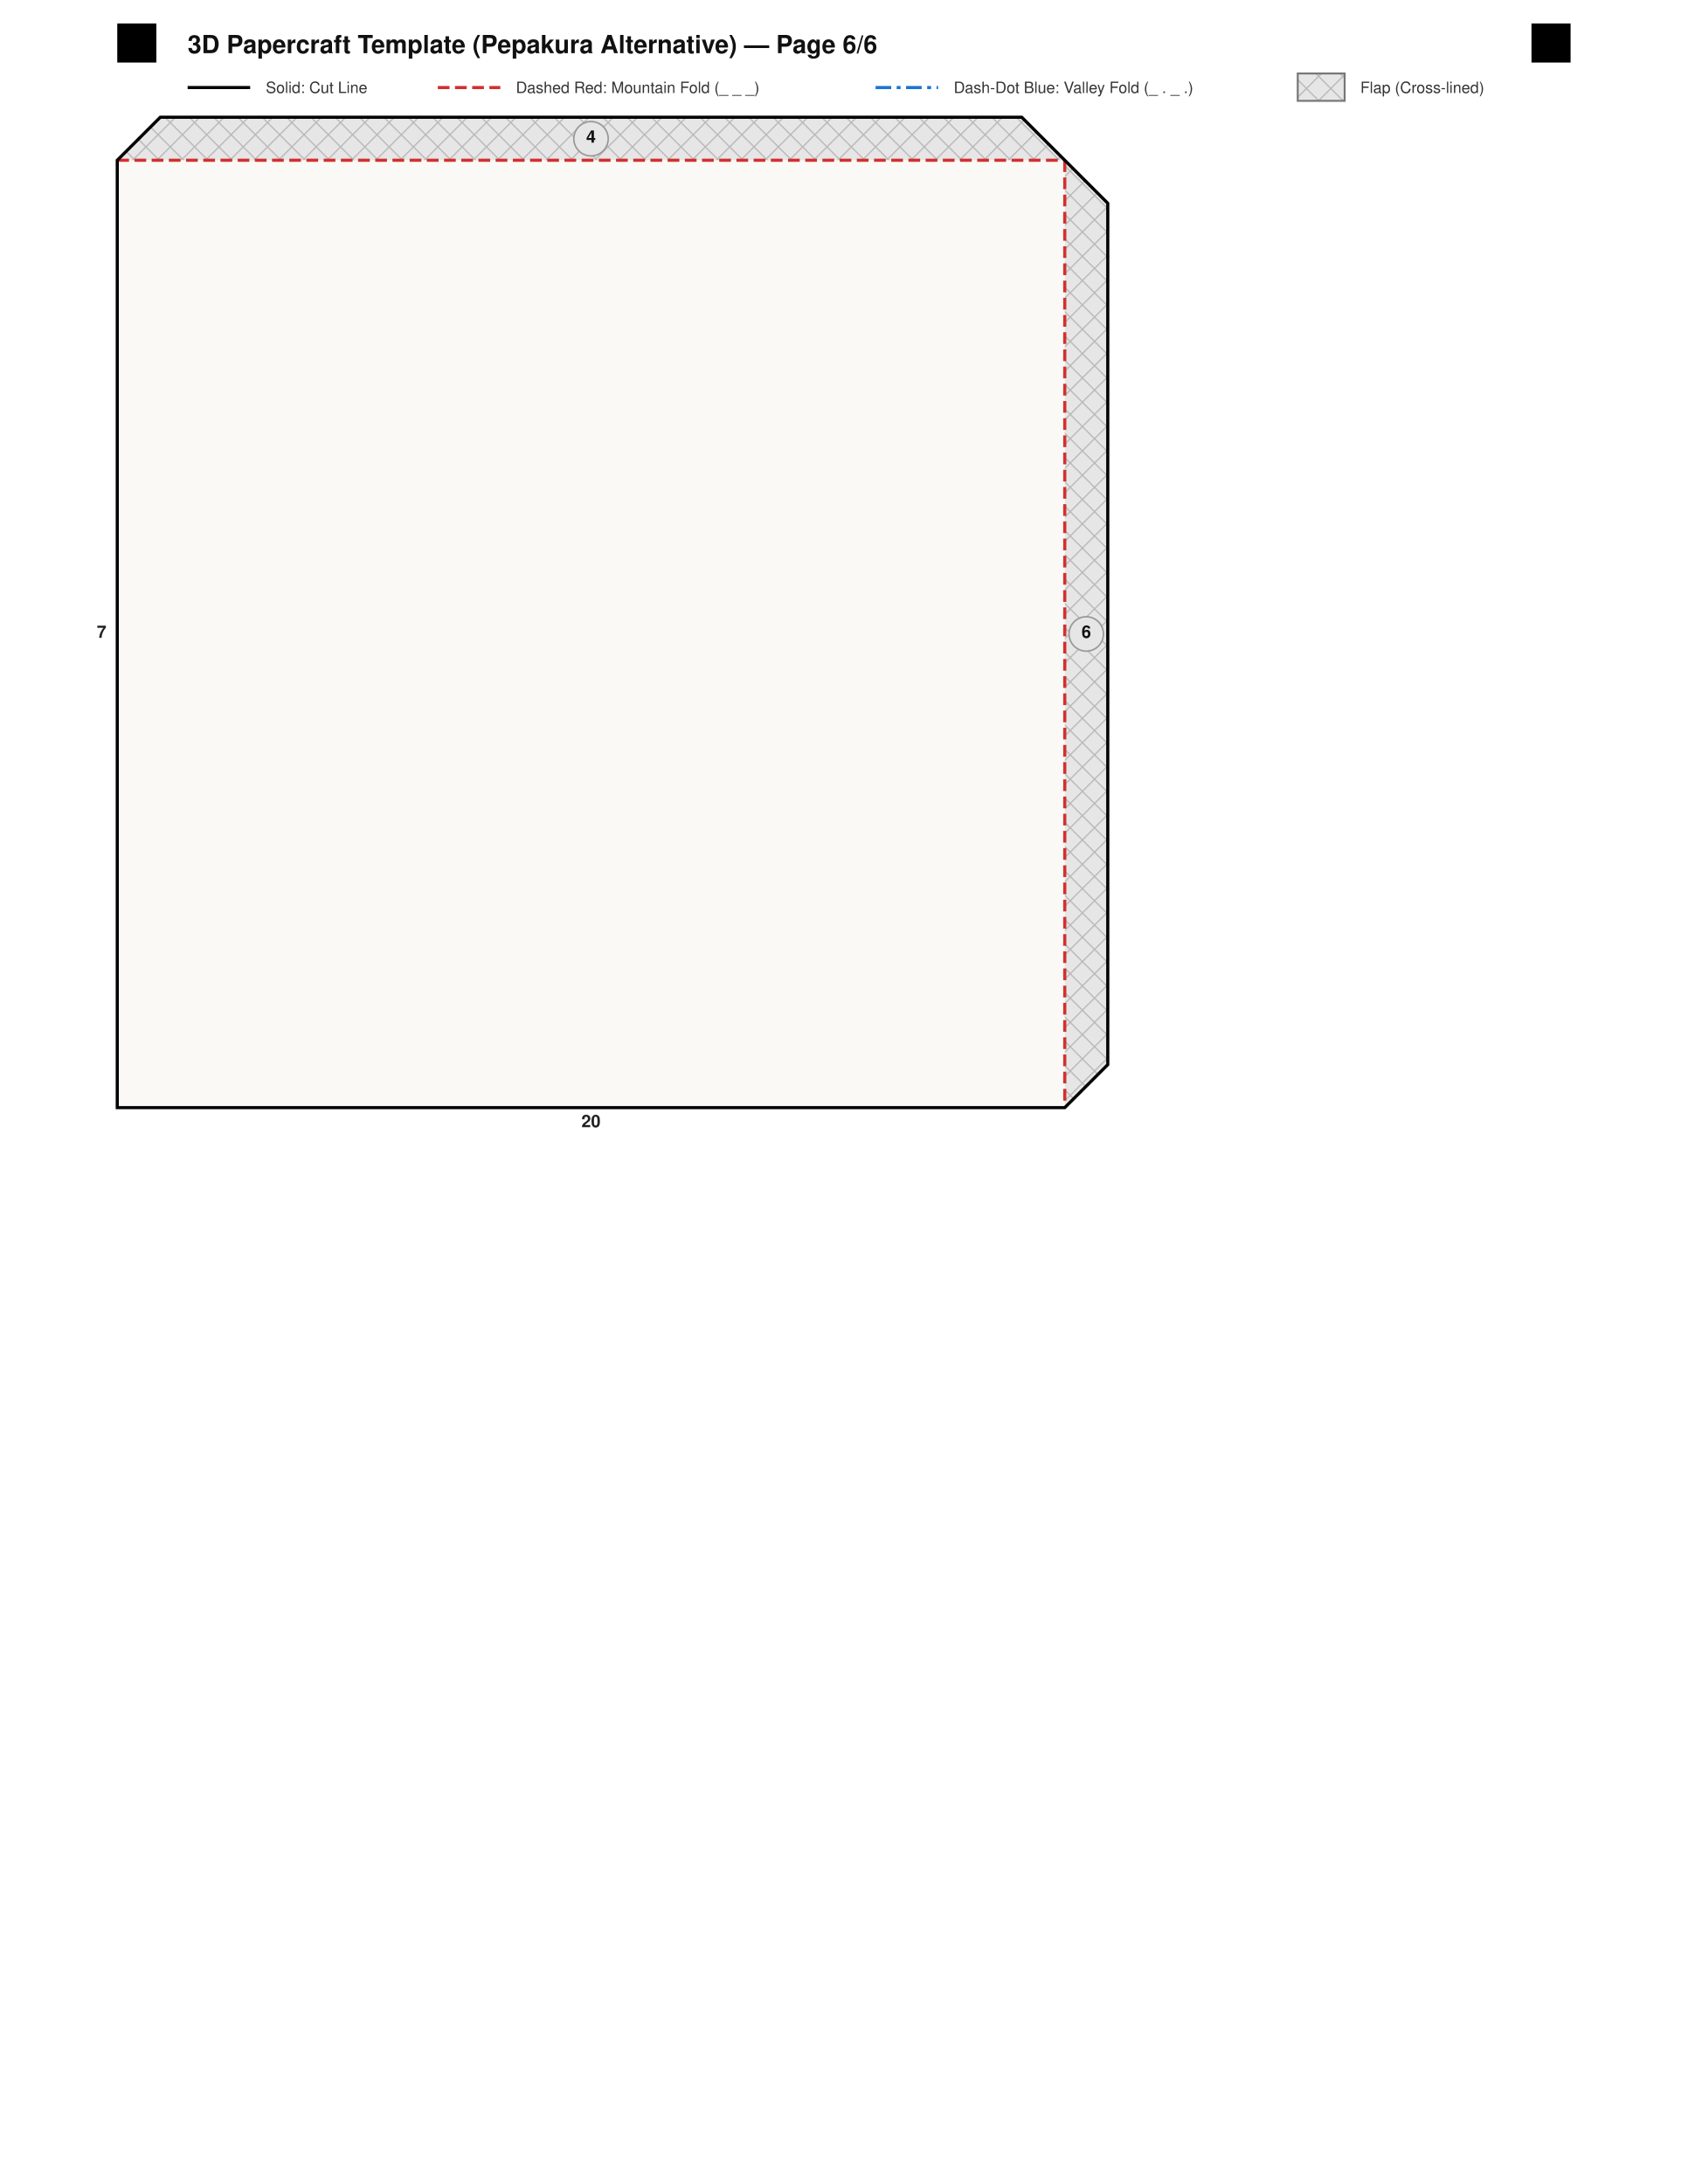
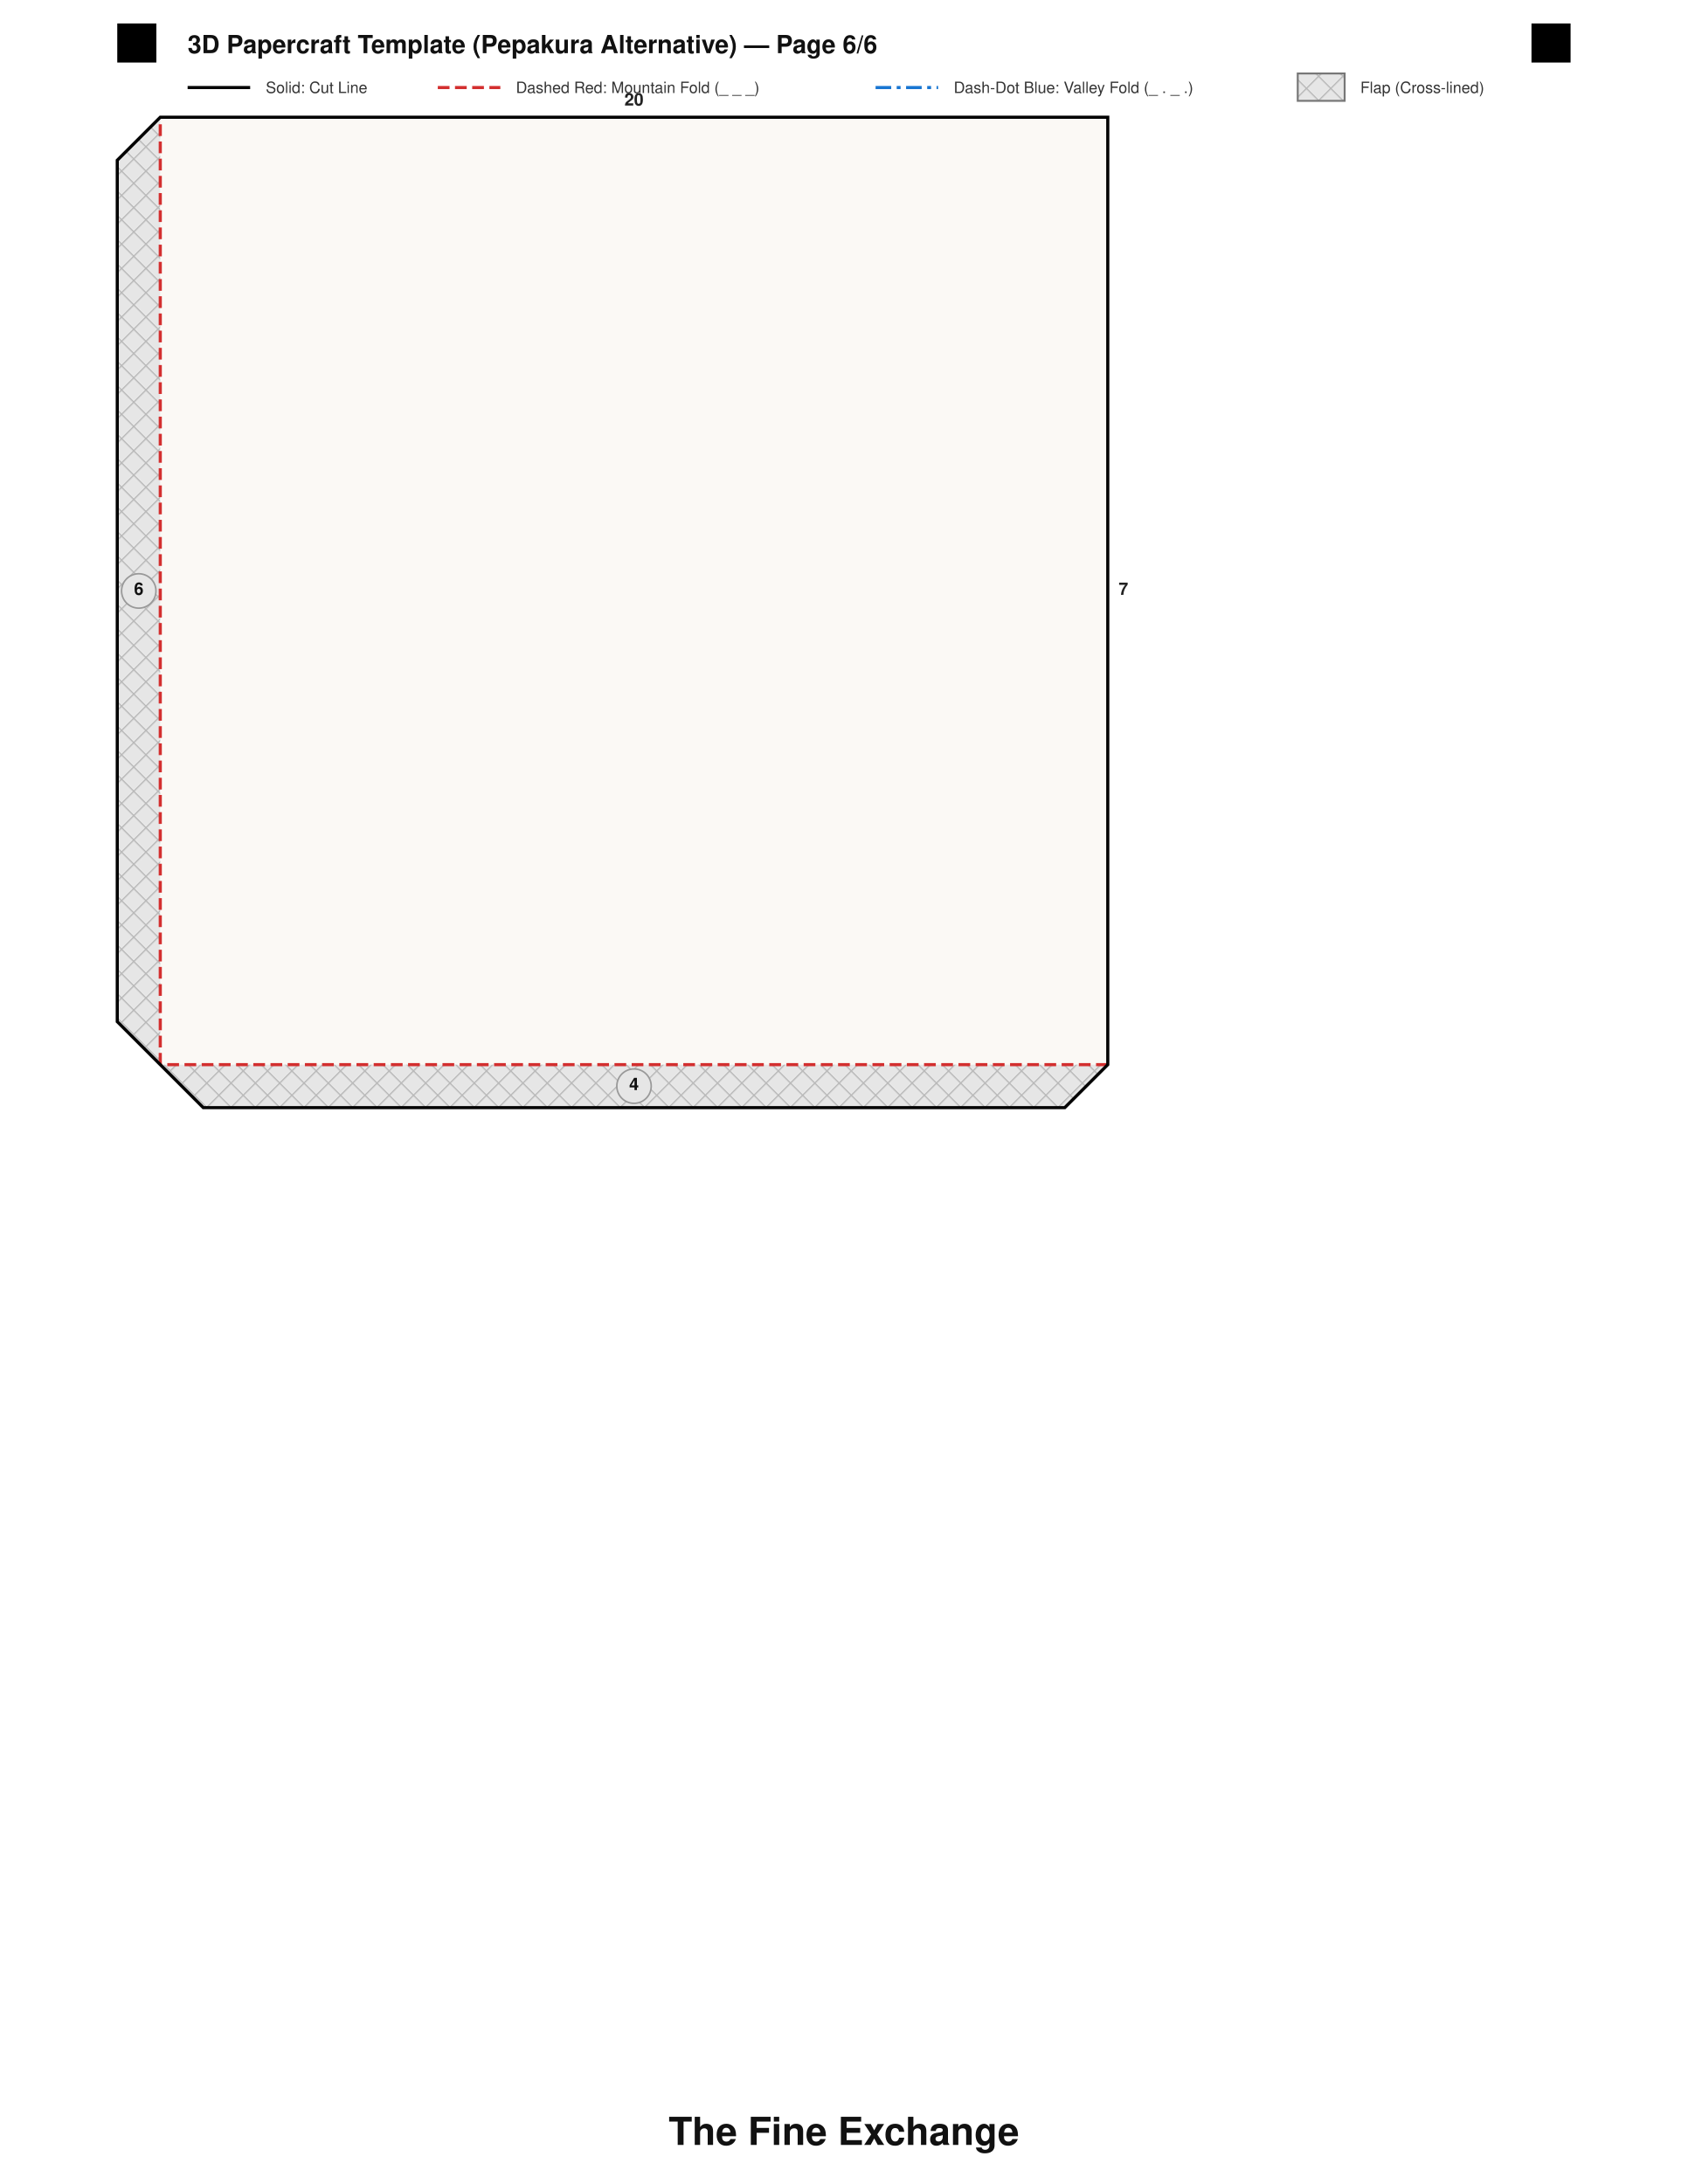
<svg xmlns="http://www.w3.org/2000/svg" width="215.9mm" height="279.4mm" viewBox="0 0 215.9 279.4">
  <defs>
    <pattern id="flap_crosshatch" width="2.2" height="2.2" patternTransform="rotate(45 0 0)" patternUnits="userSpaceOnUse">
      <rect width="2.2" height="2.2" fill="#E6E6E6" />
      <line x1="0" y1="0" x2="0" y2="2.2" stroke="#B8B8B8" stroke-width="0.32" />
      <line x1="0" y1="0" x2="2.2" y2="0" stroke="#B8B8B8" stroke-width="0.32" />
    </pattern>
  </defs>
  <g id="REGISTRATION_MARKS" fill="#000000">
    <rect x="15.0" y="3.0" width="5" height="5" />
    <rect x="195.9" y="3.0" width="5" height="5" />
  </g>
  <text x="24" y="6.8" font-family="Helvetica, Arial, sans-serif" font-weight="bold" font-size="3.2" fill="#111111">3D Papercraft Template (Pepakura Alternative) — Page 6/6</text>
  <g id="LEGEND" transform="translate(24, 11.2)" font-family="Helvetica, Arial, sans-serif" font-size="2.0" fill="#333333">
    <line x1="0" y1="0" x2="8" y2="0" stroke="#000000" stroke-width="0.4" />
    <text x="10" y="0.7">Solid: Cut Line</text>
    <line x1="32" y1="0" x2="40" y2="0" stroke="#D32F2F" stroke-width="0.4" stroke-dasharray="1.5,0.7" />
    <text x="42" y="0.7">Dashed Red: Mountain Fold (_ _ _)</text>
    <line x1="88" y1="0" x2="96" y2="0" stroke="#1976D2" stroke-width="0.4" stroke-dasharray="2.0,0.7,0.5,0.7" />
    <text x="98" y="0.7">Dash-Dot Blue: Valley Fold (_ . _ .)</text>
    <rect x="142" y="-1.8" width="6" height="3.5" fill="url(#flap_crosshatch)" stroke="#777777" stroke-width="0.25" />
    <text x="150" y="0.7">Flap (Cross-lined)</text>
  </g>
  <g id="FACETS" fill="#FBF9F5" stroke="none">
-     <polygon points="15.00,20.50 136.20,20.50 136.20,141.70 15.00,141.70" />
+     <polygon points="141.70,136.20 20.50,136.20 20.50,15.00 141.70,15.00" />
  </g>
  <g id="GLUE_TABS" fill="url(#flap_crosshatch)" stroke="none">
-     <polygon points="15.00,20.50 20.50,15.00 130.70,15.00 136.20,20.50" />
-     <polygon points="136.20,20.50 141.70,26.00 141.70,136.20 136.20,141.70" />
+     <polygon points="141.70,136.20 136.20,141.70 26.00,141.70 20.50,136.20" />
+     <polygon points="20.50,136.20 15.00,130.70 15.00,20.50 20.50,15.00" />
  </g>
  <g id="FOLD_LINES">
-     <line x1="15.00" y1="20.50" x2="136.20" y2="20.50" stroke="#D32F2F" stroke-width="0.4" stroke-dasharray="1.5,0.7" />
-     <line x1="136.20" y1="20.50" x2="136.20" y2="141.70" stroke="#D32F2F" stroke-width="0.4" stroke-dasharray="1.5,0.7" />
+     <line x1="141.70" y1="136.20" x2="20.50" y2="136.20" stroke="#D32F2F" stroke-width="0.4" stroke-dasharray="1.5,0.7" />
+     <line x1="20.50" y1="136.20" x2="20.50" y2="15.00" stroke="#D32F2F" stroke-width="0.4" stroke-dasharray="1.5,0.7" />
  </g>
  <g id="CUT_LINES" fill="none" stroke="#000000" stroke-width="0.4">
-     <polygon points="15.00,20.50 20.50,15.00 130.70,15.00 136.20,20.50 141.70,26.00 141.70,136.20 136.20,141.70 15.00,141.70" />
+     <polygon points="141.70,136.20 136.20,141.70 26.00,141.70 20.50,136.20 15.00,130.70 15.00,20.50 20.50,15.00 141.70,15.00" />
  </g>
  <g id="EDGE_IDS" font-family="Helvetica, Arial, sans-serif" font-size="2.2" font-weight="bold" text-anchor="middle" dominant-baseline="central">
-     <circle cx="75.60" cy="17.75" r="2.2" fill="#E6E6E6" stroke="#999999" stroke-width="0.2" />
-     <text x="75.60" y="17.75" fill="#111111">4</text>
-     <circle cx="138.95" cy="81.10" r="2.2" fill="#E6E6E6" stroke="#999999" stroke-width="0.2" />
-     <text x="138.95" y="81.10" fill="#111111">6</text>
-     <text x="13.00" y="81.10" fill="#222222">7</text>
-     <text x="75.60" y="143.70" fill="#222222">20</text>
+     <circle cx="81.10" cy="138.95" r="2.2" fill="#E6E6E6" stroke="#999999" stroke-width="0.2" />
+     <text x="81.10" y="138.95" fill="#111111">4</text>
+     <circle cx="17.75" cy="75.60" r="2.2" fill="#E6E6E6" stroke="#999999" stroke-width="0.2" />
+     <text x="17.75" y="75.60" fill="#111111">6</text>
+     <text x="143.70" y="75.60" fill="#222222">7</text>
+     <text x="81.10" y="13.00" fill="#222222">20</text>
  </g>
+   <text x="107.95" y="274.40" font-family="Helvetica, Arial, sans-serif" font-weight="bold" font-size="4.94" text-anchor="middle" fill="#111111">The Fine Exchange</text>
</svg>
